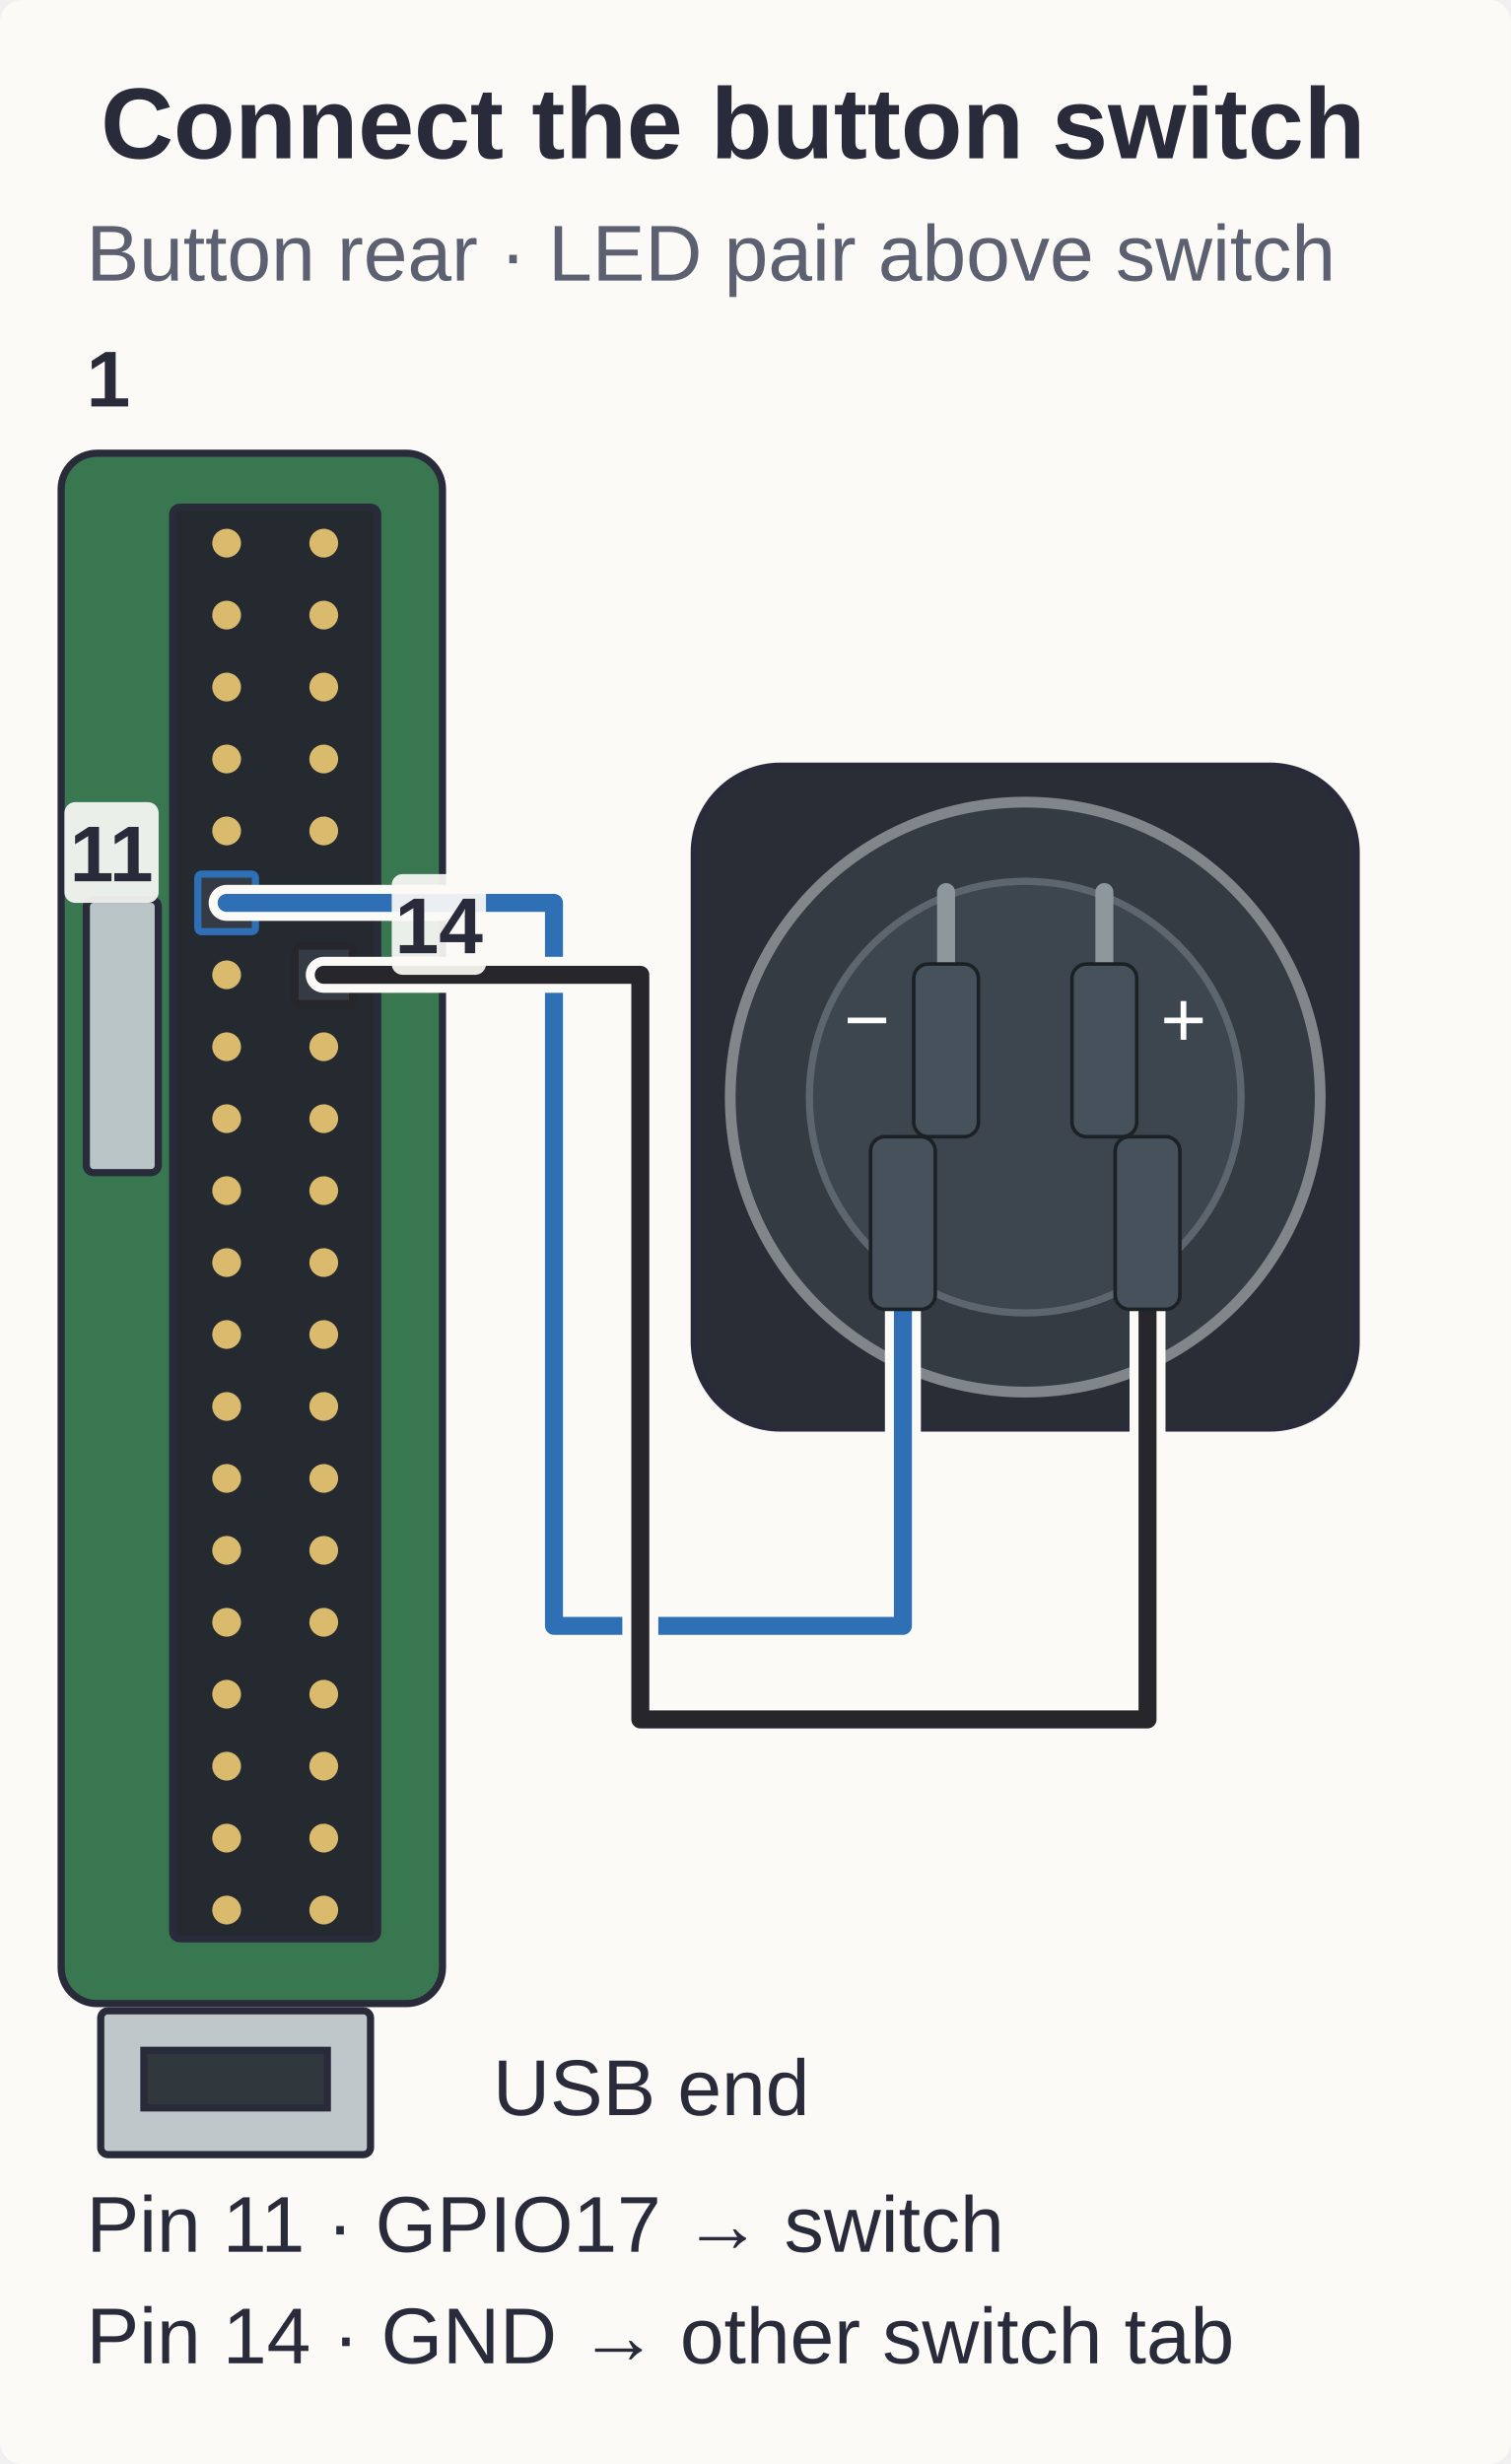
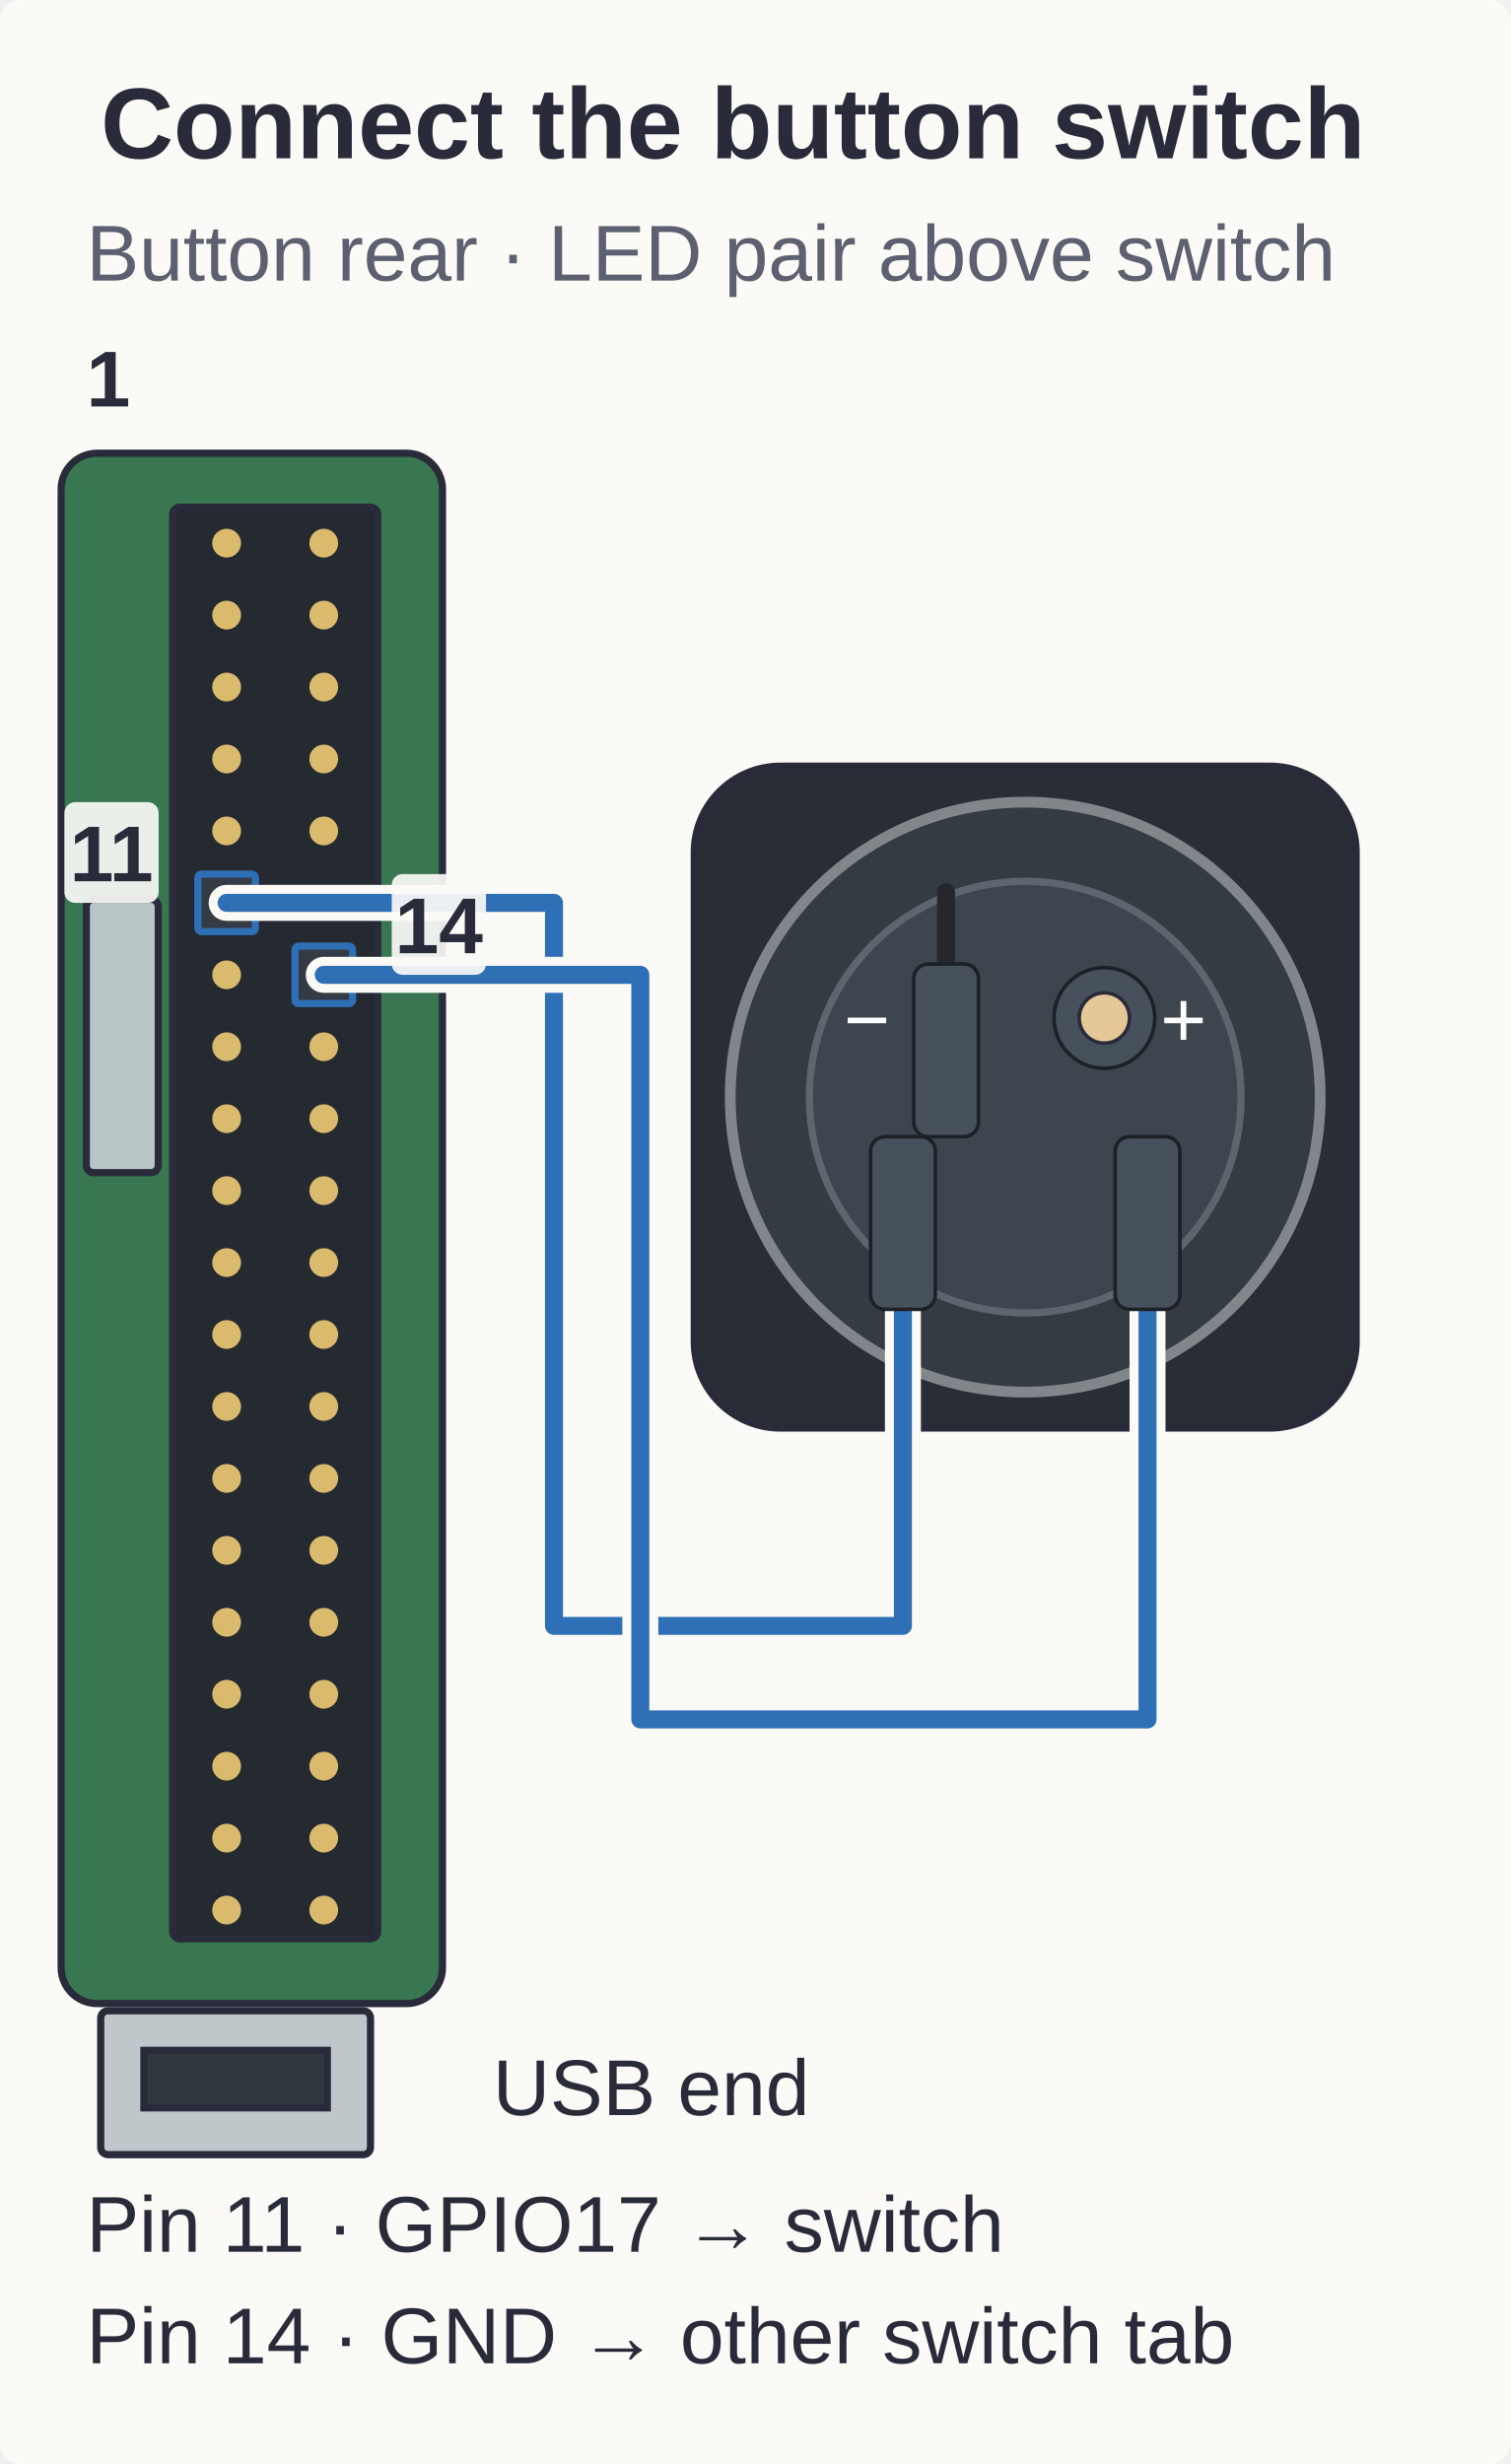
<svg xmlns="http://www.w3.org/2000/svg" viewBox="0 0 420 685" width="420" height="685" role="img">
  <defs>
    <marker id="arrow" viewBox="0 0 10 10" refX="8" refY="5" markerWidth="7" markerHeight="7" orient="auto-start-reverse">
      <path d="M0 0 L10 5 L0 10z" fill="#2f6fb5" />
    </marker>
  </defs>
  <rect x="0" y="0" width="420" height="685" rx="6" fill="#fbfaf6" stroke="none" stroke-width="2" />
  <text x="28" y="44" font-family="Arial,Helvetica,sans-serif" font-size="28" fill="#292b3b" font-weight="700" text-anchor="start">Connect the button switch</text>
  <text x="24" y="78" font-family="Arial,Helvetica,sans-serif" font-size="22" fill="#5c6070" font-weight="400" text-anchor="start">Button rear · LED pair above switch</text>
  <rect x="17" y="126" width="106" height="431" rx="10" fill="#397750" stroke="#292b3b" stroke-width="2" />
  <rect x="24" y="250" width="20" height="76" rx="2" fill="#bac5c7" stroke="#292b3b" stroke-width="2" />
  <rect x="48" y="141" width="57" height="398" rx="2" fill="#242a30" stroke="#292b3b" stroke-width="2" />
  <circle cx="63" cy="151" r="4" fill="#daba6d" stroke="none" stroke-width="2" />
  <circle cx="90" cy="151" r="4" fill="#daba6d" stroke="none" stroke-width="2" />
  <circle cx="63" cy="171" r="4" fill="#daba6d" stroke="none" stroke-width="2" />
  <circle cx="90" cy="171" r="4" fill="#daba6d" stroke="none" stroke-width="2" />
  <circle cx="63" cy="191" r="4" fill="#daba6d" stroke="none" stroke-width="2" />
  <circle cx="90" cy="191" r="4" fill="#daba6d" stroke="none" stroke-width="2" />
  <circle cx="63" cy="211" r="4" fill="#daba6d" stroke="none" stroke-width="2" />
  <circle cx="90" cy="211" r="4" fill="#daba6d" stroke="none" stroke-width="2" />
  <circle cx="63" cy="231" r="4" fill="#daba6d" stroke="none" stroke-width="2" />
  <circle cx="90" cy="231" r="4" fill="#daba6d" stroke="none" stroke-width="2" />
  <circle cx="63" cy="251" r="4" fill="#daba6d" stroke="none" stroke-width="2" />
  <rect x="55" y="243" width="16" height="16" rx="1" fill="#353b44" stroke="#2f6fb5" stroke-width="2" />
  <circle cx="90" cy="251" r="4" fill="#daba6d" stroke="none" stroke-width="2" />
  <circle cx="63" cy="271" r="4" fill="#daba6d" stroke="none" stroke-width="2" />
  <circle cx="90" cy="271" r="4" fill="#daba6d" stroke="none" stroke-width="2" />
-   <rect x="82" y="263" width="16" height="16" rx="1" fill="#353b44" stroke="#26262b" stroke-width="2" />
+   <rect x="82" y="263" width="16" height="16" rx="1" fill="#353b44" stroke="#2f6fb5" stroke-width="2" />
  <circle cx="63" cy="291" r="4" fill="#daba6d" stroke="none" stroke-width="2" />
  <circle cx="90" cy="291" r="4" fill="#daba6d" stroke="none" stroke-width="2" />
  <circle cx="63" cy="311" r="4" fill="#daba6d" stroke="none" stroke-width="2" />
  <circle cx="90" cy="311" r="4" fill="#daba6d" stroke="none" stroke-width="2" />
  <circle cx="63" cy="331" r="4" fill="#daba6d" stroke="none" stroke-width="2" />
  <circle cx="90" cy="331" r="4" fill="#daba6d" stroke="none" stroke-width="2" />
  <circle cx="63" cy="351" r="4" fill="#daba6d" stroke="none" stroke-width="2" />
  <circle cx="90" cy="351" r="4" fill="#daba6d" stroke="none" stroke-width="2" />
  <circle cx="63" cy="371" r="4" fill="#daba6d" stroke="none" stroke-width="2" />
  <circle cx="90" cy="371" r="4" fill="#daba6d" stroke="none" stroke-width="2" />
  <circle cx="63" cy="391" r="4" fill="#daba6d" stroke="none" stroke-width="2" />
  <circle cx="90" cy="391" r="4" fill="#daba6d" stroke="none" stroke-width="2" />
  <circle cx="63" cy="411" r="4" fill="#daba6d" stroke="none" stroke-width="2" />
  <circle cx="90" cy="411" r="4" fill="#daba6d" stroke="none" stroke-width="2" />
  <circle cx="63" cy="431" r="4" fill="#daba6d" stroke="none" stroke-width="2" />
  <circle cx="90" cy="431" r="4" fill="#daba6d" stroke="none" stroke-width="2" />
  <circle cx="63" cy="451" r="4" fill="#daba6d" stroke="none" stroke-width="2" />
  <circle cx="90" cy="451" r="4" fill="#daba6d" stroke="none" stroke-width="2" />
  <circle cx="63" cy="471" r="4" fill="#daba6d" stroke="none" stroke-width="2" />
  <circle cx="90" cy="471" r="4" fill="#daba6d" stroke="none" stroke-width="2" />
  <circle cx="63" cy="491" r="4" fill="#daba6d" stroke="none" stroke-width="2" />
  <circle cx="90" cy="491" r="4" fill="#daba6d" stroke="none" stroke-width="2" />
  <circle cx="63" cy="511" r="4" fill="#daba6d" stroke="none" stroke-width="2" />
  <circle cx="90" cy="511" r="4" fill="#daba6d" stroke="none" stroke-width="2" />
  <circle cx="63" cy="531" r="4" fill="#daba6d" stroke="none" stroke-width="2" />
  <circle cx="90" cy="531" r="4" fill="#daba6d" stroke="none" stroke-width="2" />
  <rect x="28" y="559" width="75" height="40" rx="2" fill="#bfc7ca" stroke="#292b3b" stroke-width="2" />
  <rect x="40" y="570" width="51" height="16" rx="0" fill="#30383d" stroke="#292b3b" stroke-width="2" />
  <text x="24" y="113" font-family="Arial,Helvetica,sans-serif" font-size="22" fill="#292b3b" font-weight="700" text-anchor="start">1</text>
  <text x="137" y="588" font-family="Arial,Helvetica,sans-serif" font-size="22" fill="#292b3b" font-weight="400" text-anchor="start">USB end</text>
  <rect x="193" y="213" width="184" height="184" rx="24" fill="#292e36" stroke="#292b3b" stroke-width="2" />
  <circle cx="285" cy="305" r="82" fill="#343b43" stroke="#81868a" stroke-width="3" />
  <circle cx="285" cy="305" r="60" fill="#3d454e" stroke="#5d666f" stroke-width="2" />
  <rect x="258" y="271" width="10" height="24" rx="1" fill="#c9d0d4" stroke="#f6f6ee" stroke-width="1" />
  <rect x="302" y="271" width="10" height="24" rx="1" fill="#c9d0d4" stroke="#f6f6ee" stroke-width="1" />
  <rect x="246" y="319" width="10" height="24" rx="1" fill="#c9d0d4" stroke="#f6f6ee" stroke-width="1" />
  <rect x="314" y="319" width="10" height="24" rx="1" fill="#c9d0d4" stroke="#f6f6ee" stroke-width="1" />
  <text x="241" y="291" font-family="Arial,Helvetica,sans-serif" font-size="22" fill="#fff" font-weight="400" text-anchor="middle">−</text>
  <text x="329" y="291" font-family="Arial,Helvetica,sans-serif" font-size="22" fill="#fff" font-weight="400" text-anchor="middle">+</text>
-   <path d="M263 268 L263 248" fill="none" stroke="#8e969e" stroke-width="5" stroke-linejoin="round" stroke-linecap="round" />
+   <path d="M263 268 L263 248" fill="none" stroke="#26262b" stroke-width="5" stroke-linejoin="round" stroke-linecap="round" />
  <rect x="254" y="268" width="18" height="48" rx="4" fill="#47515b" stroke="#1c2126" stroke-width="1" />
-   <path d="M307 268 L307 248" fill="none" stroke="#8e969e" stroke-width="5" stroke-linejoin="round" stroke-linecap="round" />
-   <rect x="298" y="268" width="18" height="48" rx="4" fill="#47515b" stroke="#1c2126" stroke-width="1" />
+   <circle cx="307" cy="283" r="14" fill="#47515b" stroke="#1c2126" stroke-width="1" />
+   <circle cx="307" cy="283" r="7" fill="#e5c798" stroke="#292b3b" stroke-width="1" />
  <path d="M63 251 L154 251 L154 452 L251 452 L251 331" fill="none" stroke="#fbfaf6" stroke-width="10" stroke-linejoin="round" stroke-linecap="round" />
  <path d="M63 251 L154 251 L154 452 L251 452 L251 331" fill="none" stroke="#2f6fb5" stroke-width="5" stroke-linejoin="round" stroke-linecap="round" />
  <path d="M90 271 L178 271 L178 478 L319 478 L319 331" fill="none" stroke="#fbfaf6" stroke-width="10" stroke-linejoin="round" stroke-linecap="round" />
-   <path d="M90 271 L178 271 L178 478 L319 478 L319 331" fill="none" stroke="#26262b" stroke-width="5" stroke-linejoin="round" stroke-linecap="round" />
+   <path d="M90 271 L178 271 L178 478 L319 478 L319 331" fill="none" stroke="#2f6fb5" stroke-width="5" stroke-linejoin="round" stroke-linecap="round" />
  <rect x="242" y="316" width="18" height="48" rx="4" fill="#47515b" stroke="#1c2126" stroke-width="1" />
  <rect x="310" y="316" width="18" height="48" rx="4" fill="#47515b" stroke="#1c2126" stroke-width="1" />
  <rect x="17.9" y="223" width="26.2" height="28" rx="3" fill="#fbfaf6" opacity=".92" />
  <text x="31" y="245" font-family="Arial,Helvetica,sans-serif" font-size="22" fill="#292b3b" font-weight="700" text-anchor="middle">11</text>
  <rect x="108.9" y="243" width="26.2" height="28" rx="3" fill="#fbfaf6" opacity=".92" />
  <text x="122" y="265" font-family="Arial,Helvetica,sans-serif" font-size="22" fill="#292b3b" font-weight="700" text-anchor="middle">14</text>
  <text x="24" y="626" font-family="Arial,Helvetica,sans-serif" font-size="22" fill="#292b3b" font-weight="400" text-anchor="start">Pin 11 · GPIO17 → switch</text>
  <text x="24" y="657" font-family="Arial,Helvetica,sans-serif" font-size="22" fill="#292b3b" font-weight="400" text-anchor="start">Pin 14 · GND → other switch tab</text>
</svg>
